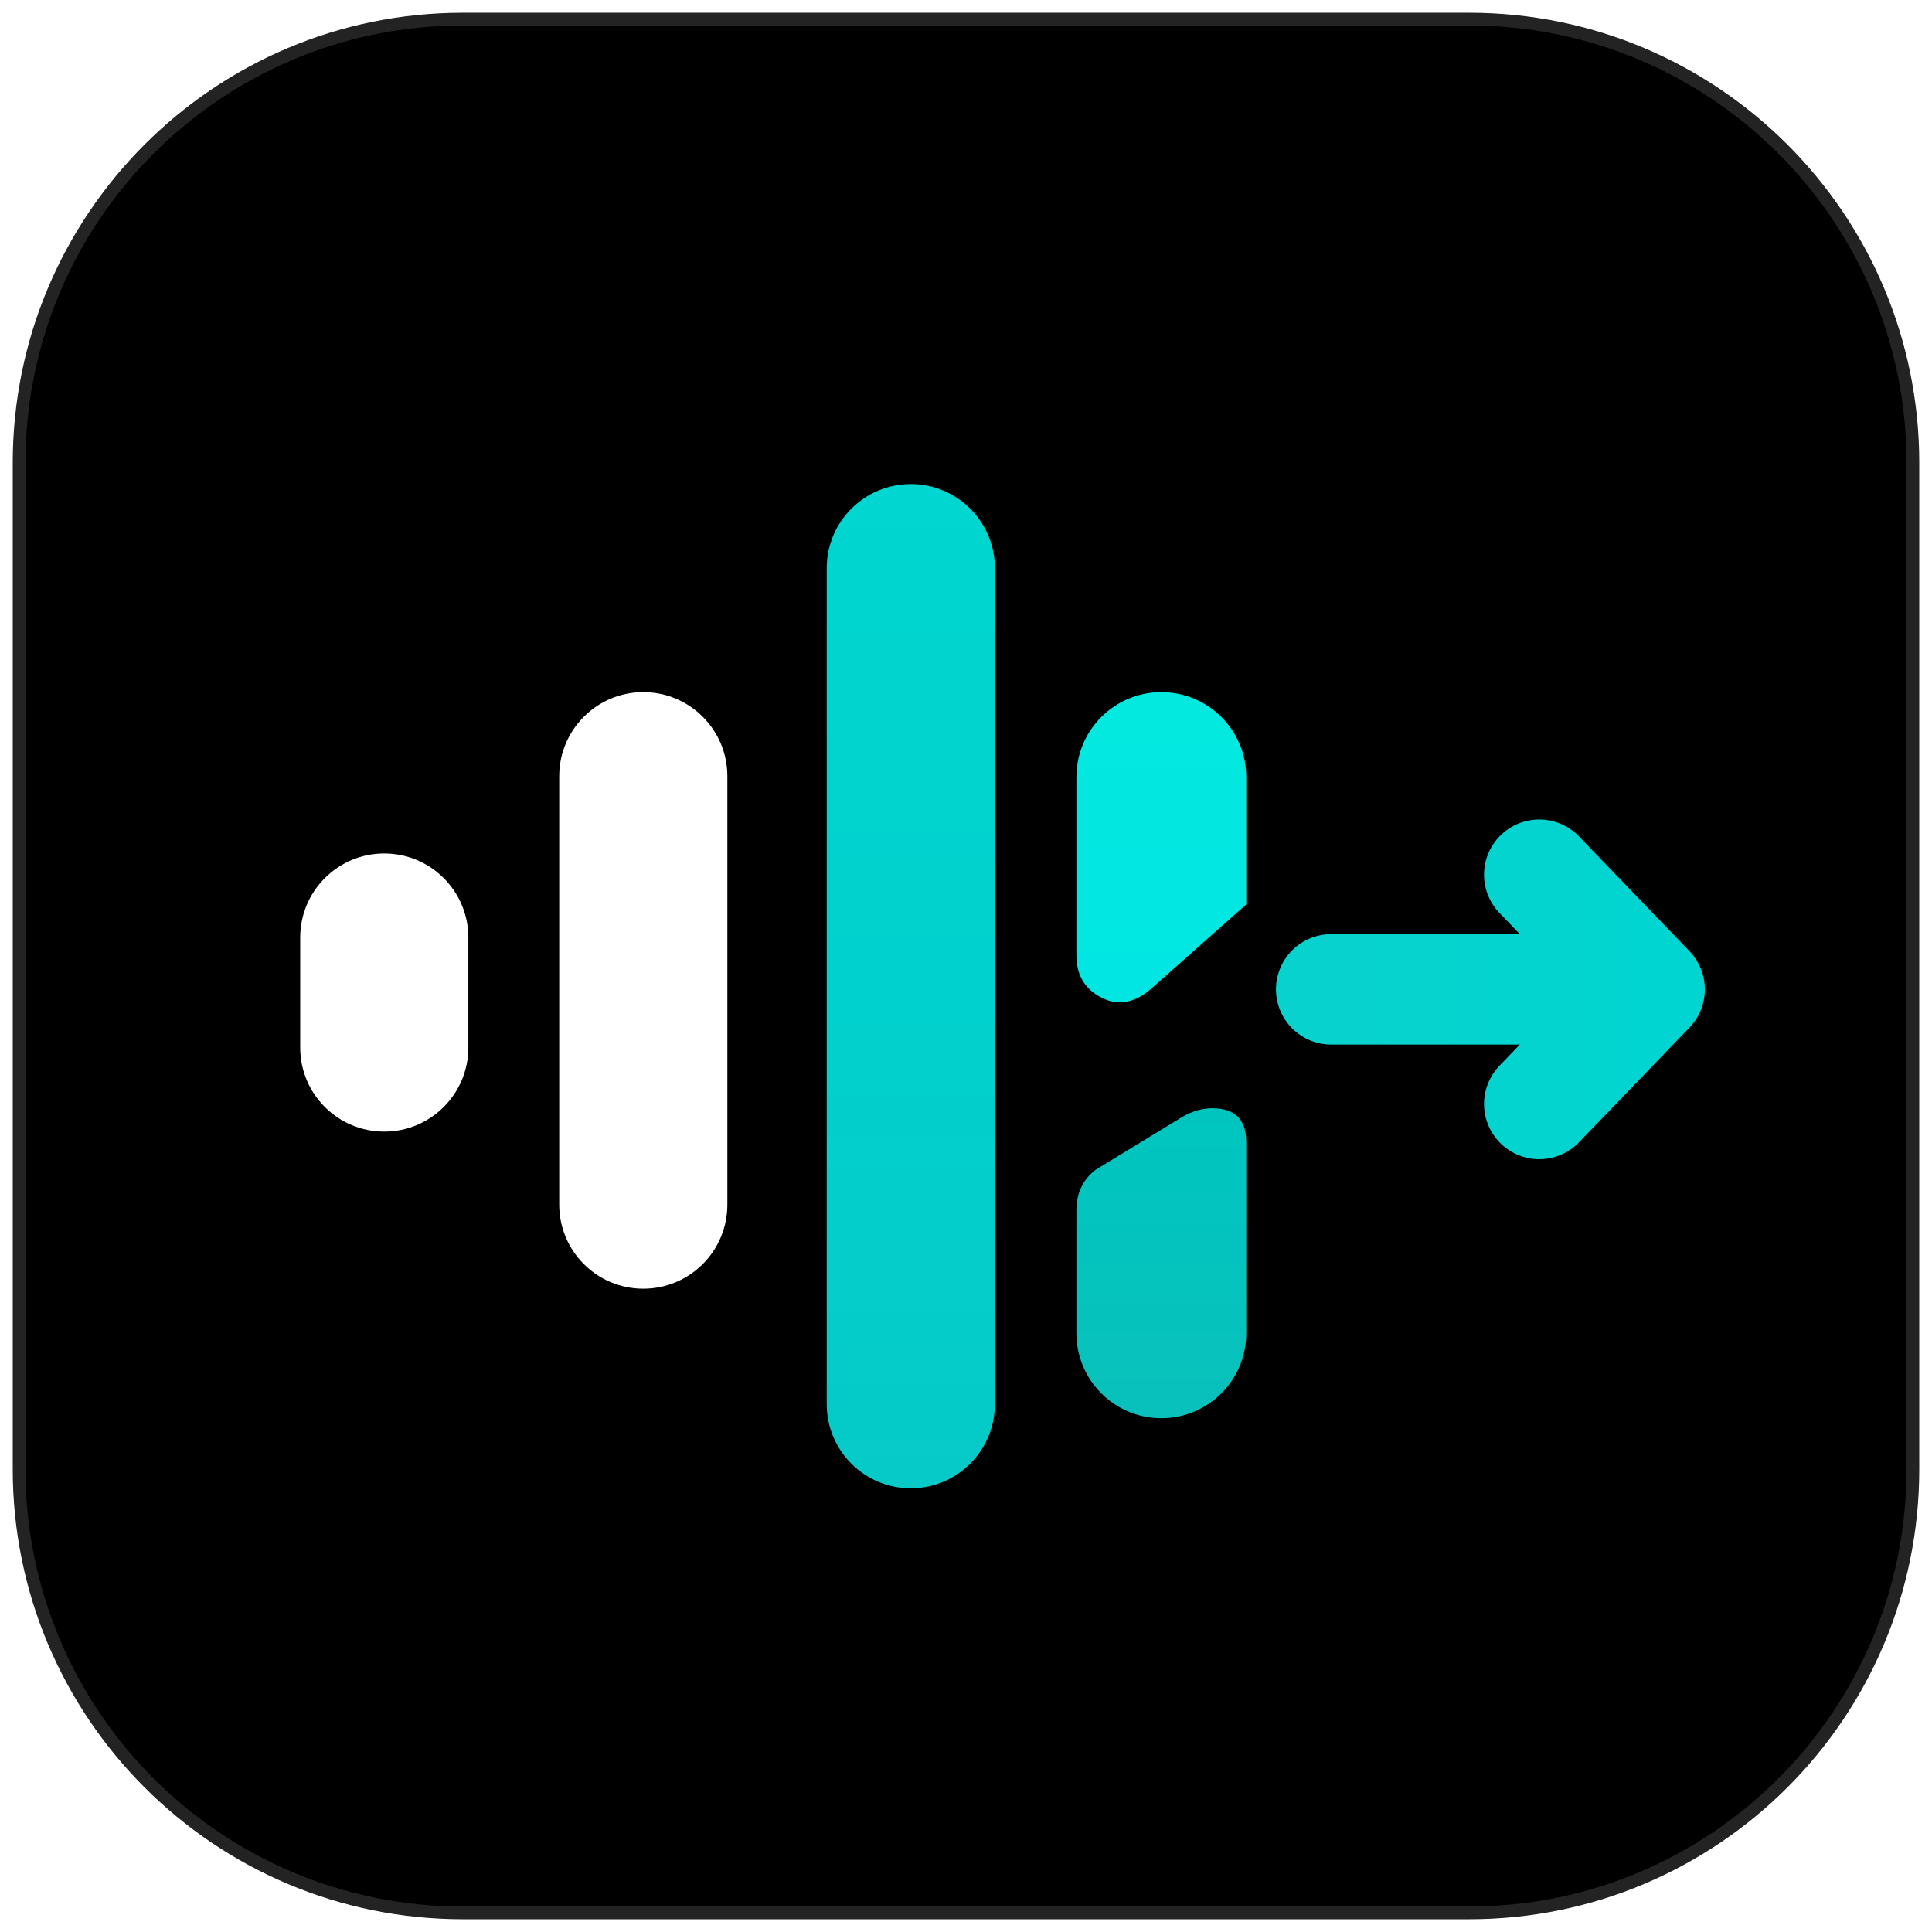
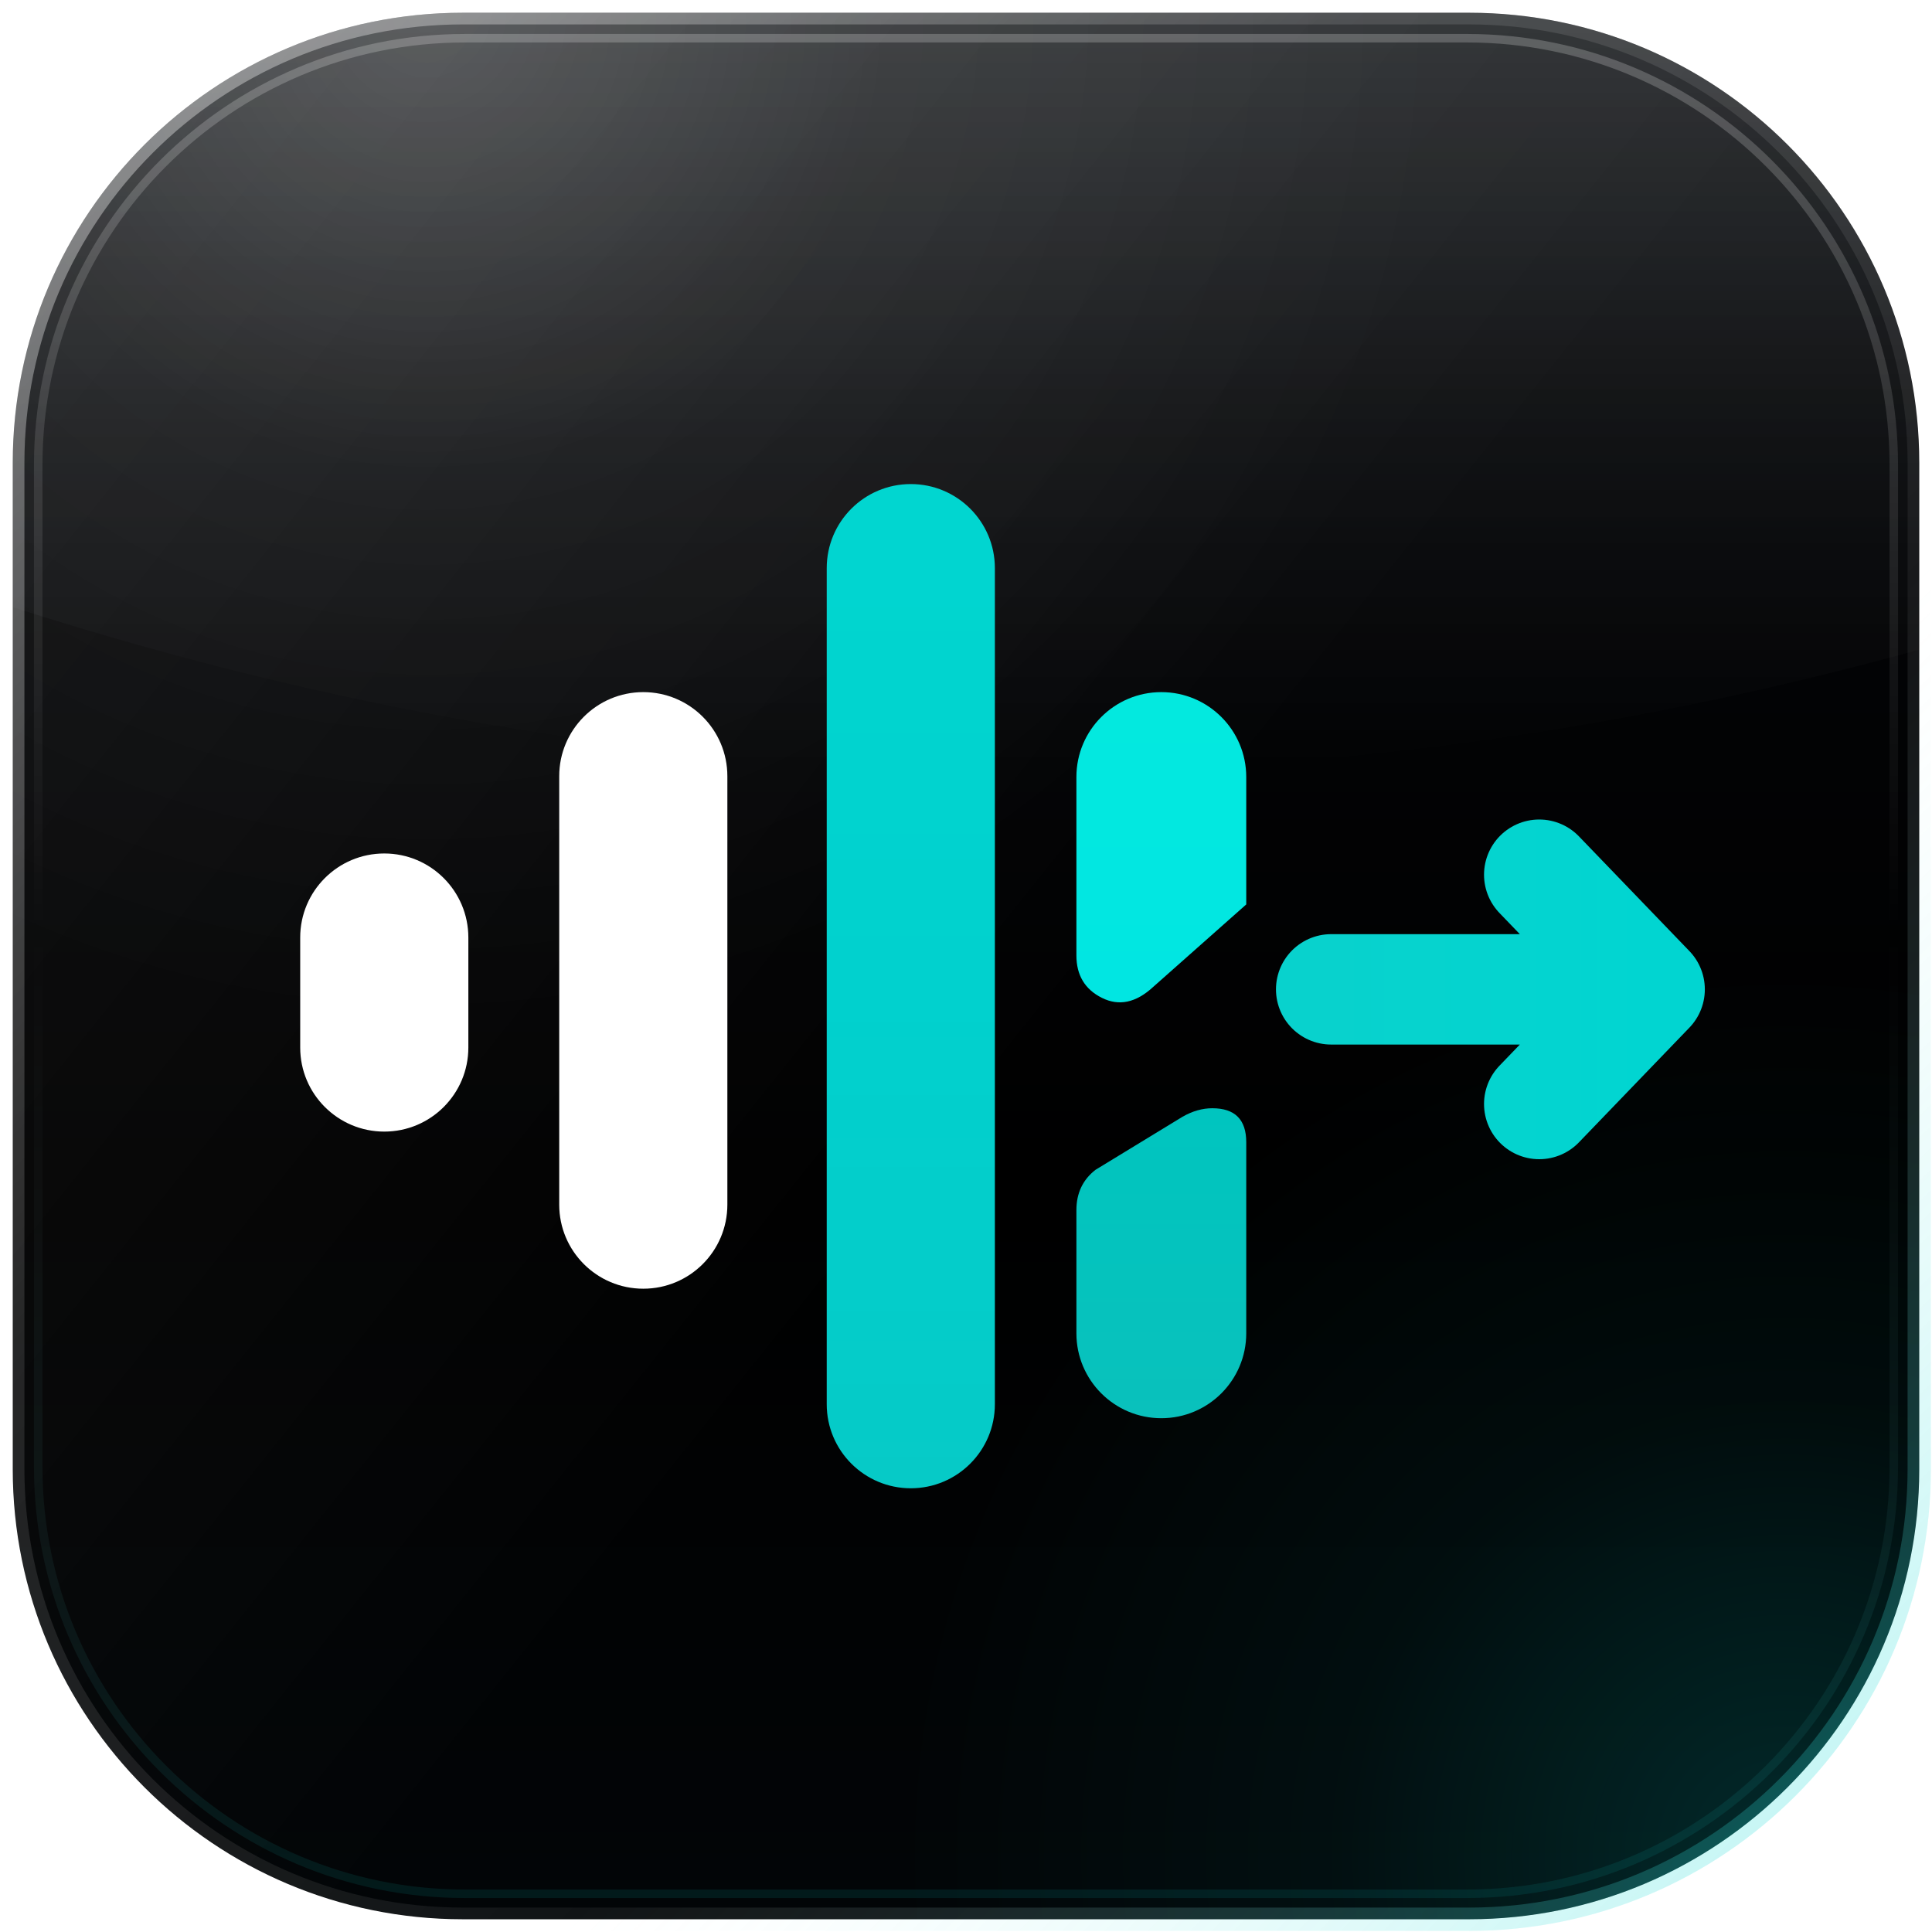
<svg xmlns="http://www.w3.org/2000/svg" viewBox="139.5 143.0 455.0 455.0" width="1024" height="1024" role="img" aria-label="SVR System app icon">
  <defs>
+     <clipPath id="glassClip">
+       <rect x="142.5" y="146.0" width="449.0" height="449.0" rx="106.0" />
+     </clipPath>
+     <linearGradient id="glassBase" x1="0" y1="0" x2="0" y2="1">
+       <stop offset="0" stop-color="#0B0E11" />
+       <stop offset="0.28" stop-color="#030406" />
+       <stop offset="0.62" stop-color="#000000" />
+       <stop offset="1" stop-color="#020507" />
+     </linearGradient>
+     <radialGradient id="glassTopGlow" cx="240" cy="146" r="240" gradientUnits="userSpaceOnUse">
+       <stop offset="0" stop-color="#FFFFFF" stop-opacity="0.16" />
+       <stop offset="0.45" stop-color="#FFFFFF" stop-opacity="0.04" />
+       <stop offset="1" stop-color="#FFFFFF" stop-opacity="0" />
+     </radialGradient>
+     <linearGradient id="glassSheen" x1="0" y1="0" x2="0" y2="1">
+       <stop offset="0" stop-color="#FFFFFF" stop-opacity="0.16" />
+       <stop offset="0.55" stop-color="#FFFFFF" stop-opacity="0.05" />
+       <stop offset="1" stop-color="#FFFFFF" stop-opacity="0" />
+     </linearGradient>
+     <linearGradient id="glassSweep" x1="0" y1="0" x2="1" y2="0.8">
+       <stop offset="0" stop-color="#FFFFFF" stop-opacity="0.07" />
+       <stop offset="0.6" stop-color="#FFFFFF" stop-opacity="0" />
+     </linearGradient>
+     <radialGradient id="glassCyanRefract" cx="560" cy="580" r="210" gradientUnits="userSpaceOnUse">
+       <stop offset="0" stop-color="#01D6D0" stop-opacity="0.18" />
+       <stop offset="0.5" stop-color="#01D6D0" stop-opacity="0.05" />
+       <stop offset="1" stop-color="#01D6D0" stop-opacity="0" />
+     </radialGradient>
+     <linearGradient id="glassRim" x1="0" y1="0" x2="1" y2="1">
+       <stop offset="0" stop-color="#FFFFFF" stop-opacity="0.42" />
+       <stop offset="0.35" stop-color="#FFFFFF" stop-opacity="0.12" />
+       <stop offset="0.65" stop-color="#FFFFFF" stop-opacity="0.06" />
+       <stop offset="1" stop-color="#01D6D0" stop-opacity="0.30" />
+     </linearGradient>
+     <linearGradient id="glassInnerRim" x1="0" y1="0" x2="0" y2="1">
+       <stop offset="0" stop-color="#FFFFFF" stop-opacity="0.22" />
+       <stop offset="0.48" stop-color="#FFFFFF" stop-opacity="0" />
+       <stop offset="1" stop-color="#01D6D0" stop-opacity="0.10" />
+     </linearGradient>
    <linearGradient id="lk1" x1="0" y1="0" x2="0" y2="1">
      <stop offset="0" stop-color="#FFFFFF" />
      <stop offset="1" stop-color="#FFFFFF" />
    </linearGradient>
    <linearGradient id="lk2" x1="0" y1="0" x2="0" y2="1">
      <stop offset="0" stop-color="#FFFFFF" />
      <stop offset="1" stop-color="#FFFFFF" />
    </linearGradient>
    <linearGradient id="lk3" x1="0" y1="0" x2="0" y2="1">
      <stop offset="0" stop-color="#01D6D0" />
      <stop offset="0.5" stop-color="#01D1CE" />
      <stop offset="1" stop-color="#06CAC7" />
    </linearGradient>
    <linearGradient id="lkTop" x1="0" y1="0" x2="0" y2="1">
      <stop offset="0" stop-color="#03E9DF" />
      <stop offset="1" stop-color="#01E6E2" />
    </linearGradient>
    <linearGradient id="lkBot" x1="0" y1="0" x2="0" y2="1">
      <stop offset="0" stop-color="#00C5BF" />
      <stop offset="1" stop-color="#09C1BC" />
    </linearGradient>
    <linearGradient id="lkArrow" x1="0" y1="0" x2="1" y2="0">
      <stop offset="0" stop-color="#08D2CD" />
      <stop offset="1" stop-color="#01D5D1" />
    </linearGradient>
  </defs>
-   <rect x="142.5" y="146.0" width="449.0" height="449.0" rx="106.0" fill="#000000" stroke="rgba(255,255,255,0.14)" stroke-width="6" />
+   <g clip-path="url(#glassClip)">
+     <rect x="142.5" y="146.0" width="449.0" height="449.0" fill="url(#glassBase)" />
+     <rect x="142.5" y="146.0" width="449.0" height="449.0" fill="url(#glassTopGlow)" />
+     <path d="M142.5,146 H591.5 V296 Q367,358 142.5,286 Z" fill="url(#glassSheen)" />
+     <rect x="142.5" y="146.0" width="449.0" height="449.0" fill="url(#glassSweep)" />
+     <rect x="142.5" y="146.0" width="449.0" height="449.0" fill="url(#glassCyanRefract)" />
+   </g>
+   <rect x="142.5" y="146.0" width="449.0" height="449.0" rx="106.0" fill="none" stroke="url(#glassRim)" stroke-width="5.5" />
+   <rect x="148.5" y="152.0" width="437.0" height="437.0" rx="100.5" fill="none" stroke="url(#glassInnerRim)" stroke-width="2" />
  <g id="mark">
    <g fill="url(#lk1)">
      <rect x="210.2" y="344.0" width="39.6" height="65.5" rx="19.8" />
    </g>
    <g fill="url(#lk2)">
      <rect x="271.2" y="306.0" width="39.6" height="140.5" rx="19.8" />
    </g>
    <g fill="url(#lk3)">
      <rect x="334.2" y="257.0" width="39.6" height="236.5" rx="19.8" />
    </g>
    <path d="M393,326 A20,20 0 0 1 433,326 L433,356 L411,375.5 Q405,381 399,378 Q393,375 393,368 Z" fill="url(#lkTop)" />
    <path d="M393,457 L393,428 Q393,422 397.5,418.5 L418,406 Q421.5,404 425,404 Q433,404 433,412 L433,457 A20,20 0 0 1 393,457 Z" fill="url(#lkBot)" />
    <path d="M453,376 H528 M502,349 L528,376 L502,403" fill="none" stroke="url(#lkArrow)" stroke-width="26" stroke-linecap="round" stroke-linejoin="round" />
  </g>
</svg>
